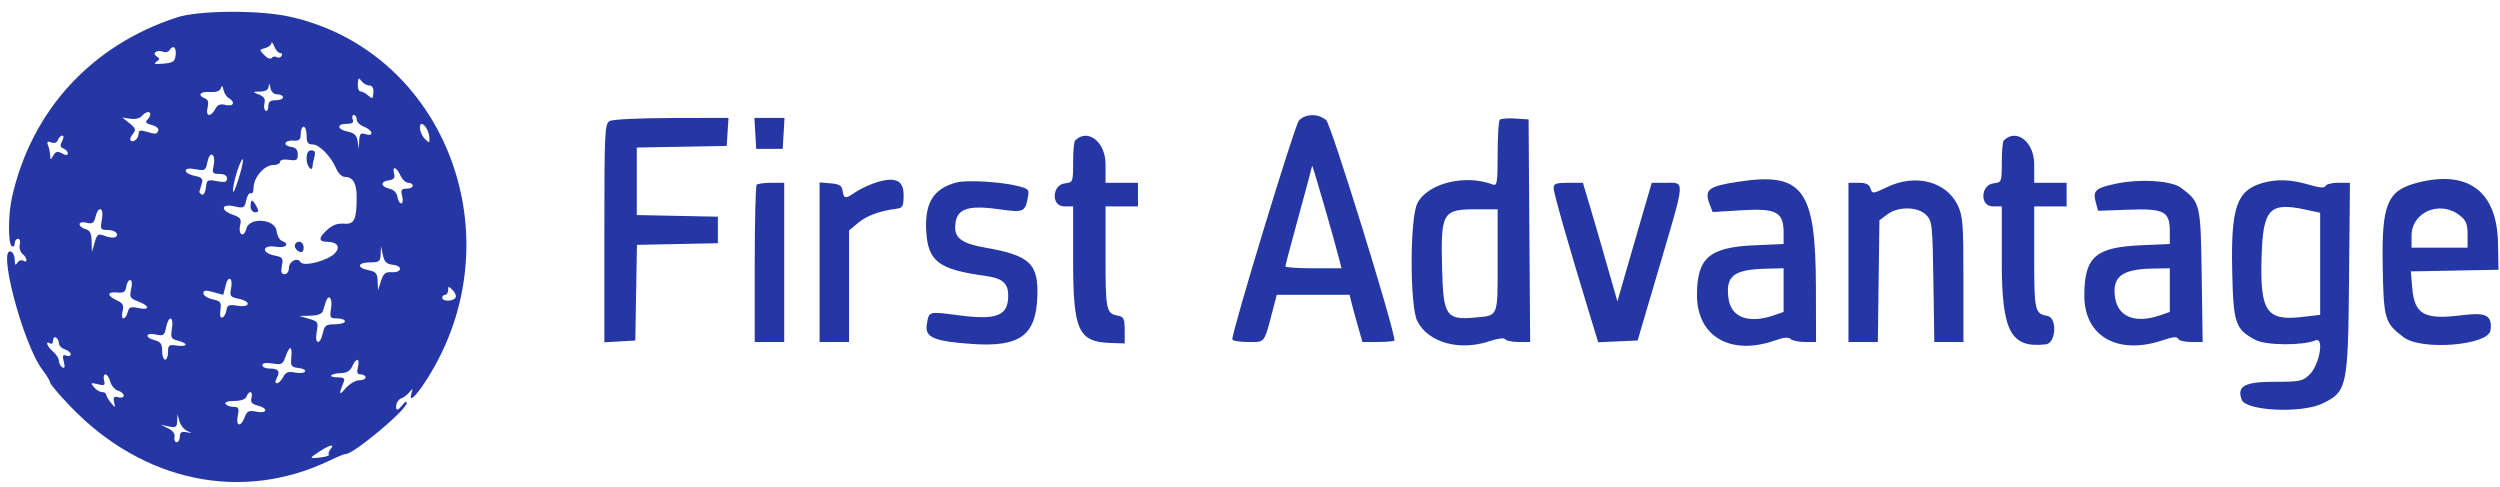
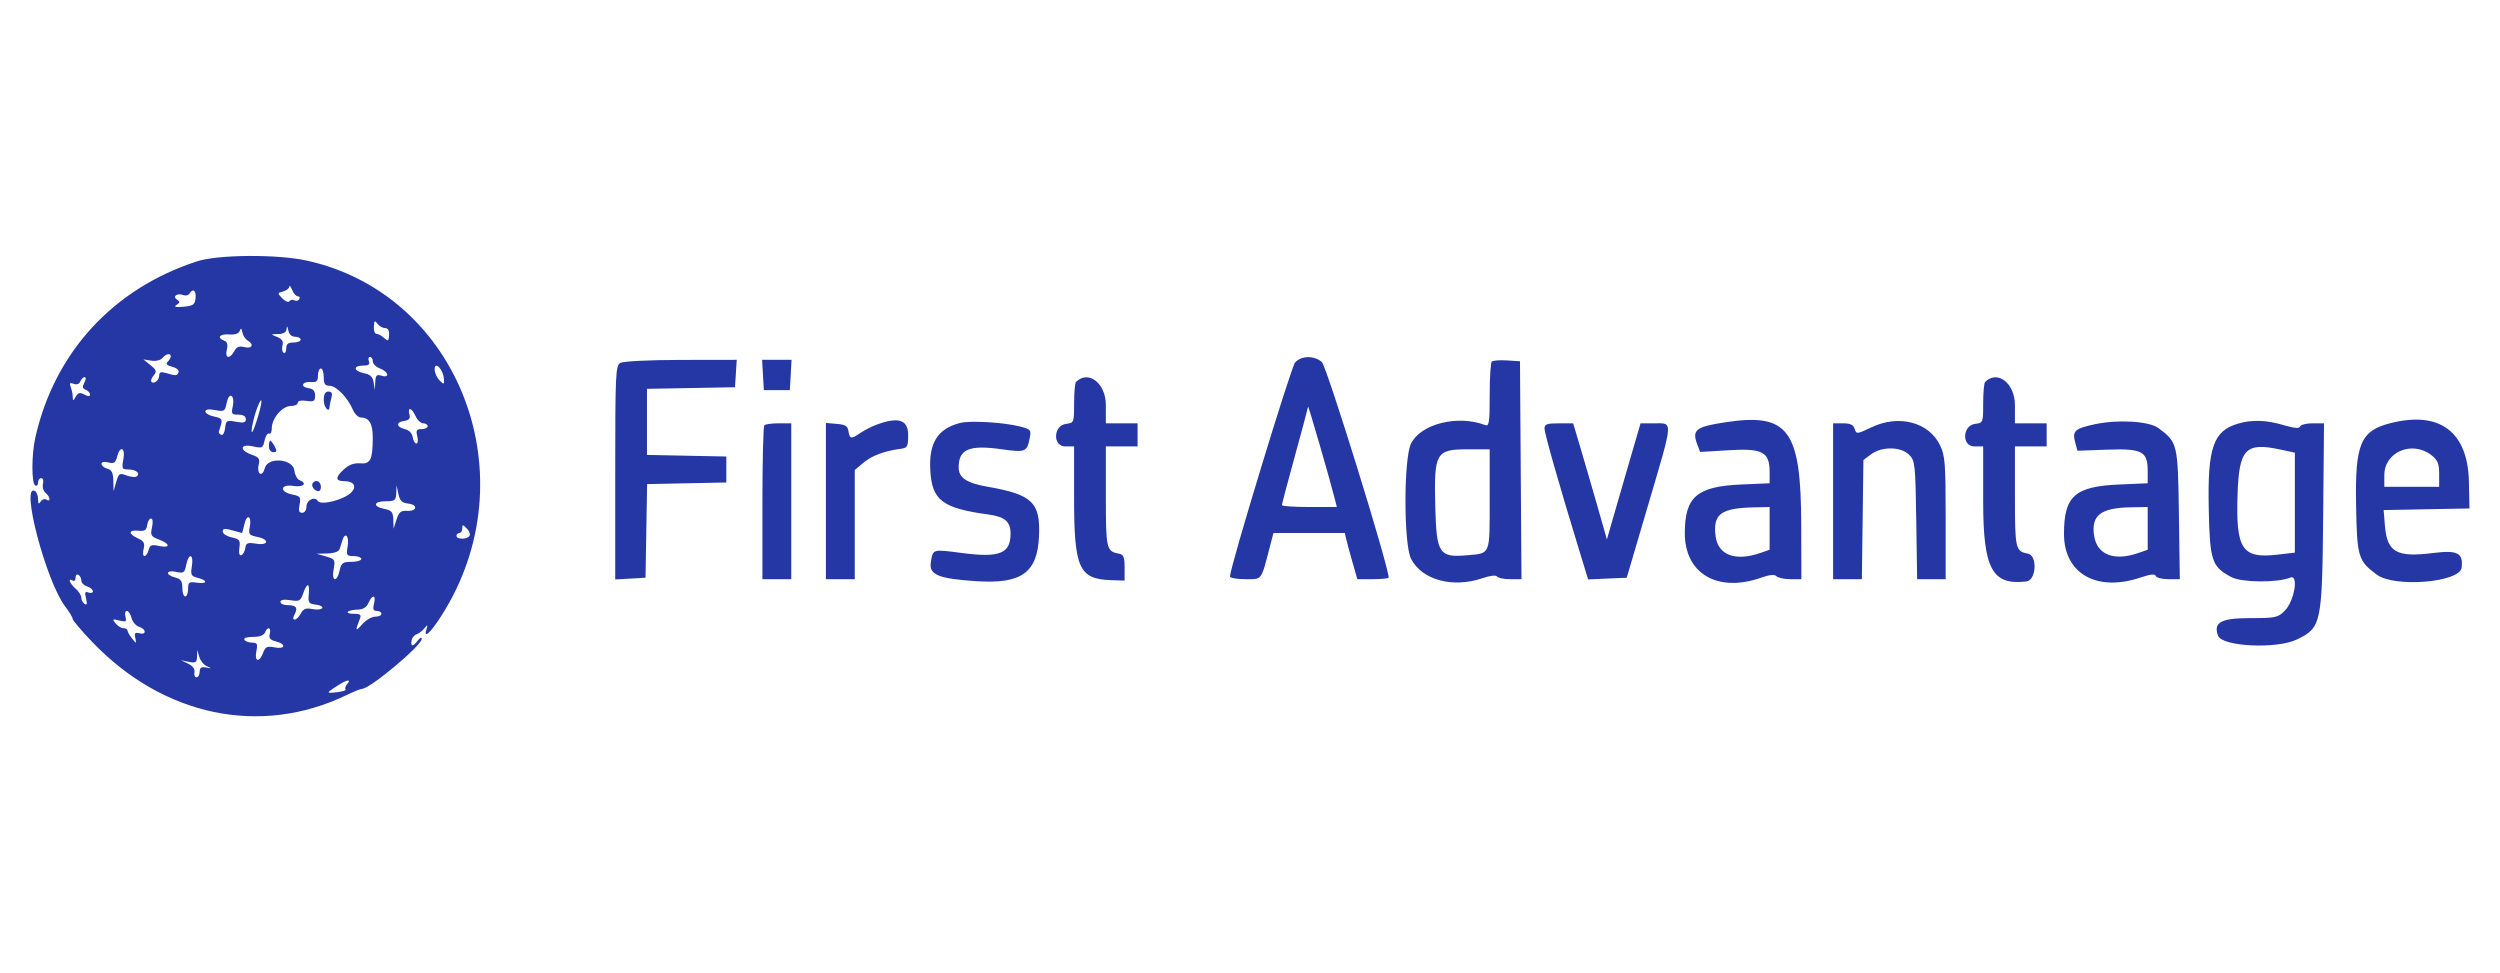
- <svg xmlns="http://www.w3.org/2000/svg" xmlns:ns1="http://vectornator.io" height="100%" style="fill-rule:nonzero;clip-rule:evenodd;stroke-linecap:round;stroke-linejoin:round;" xml:space="preserve" width="100%" version="1.1" viewBox="0 0 400 77.83">
-   <defs />
-   <g id="svgg" ns1:layerName="svgg">
-     <path d="M28.302+2.783C14.592+7.253+5.012+17.715+1.912+31.604C1.297+34.357+1.282+39.013+1.887+39.387C2.146+39.547+2.358+39.347+2.358+38.943C2.358+38.538+2.596+38.208+2.885+38.208C3.176+38.208+3.304+38.622+3.17+39.134C3.037+39.643+3.224+40.306+3.586+40.606C4.367+41.254+4.479+42.181+3.721+41.713C3.432+41.534+3.011+41.681+2.785+42.039C2.477+42.524+2.371+42.427+2.366+41.655C2.362+41.087+2.146+40.491+1.887+40.33C-0.61+38.787+3.631+55.033+6.813+59.206C7.476+60.075+8.019+60.977+8.019+61.211C8.019+61.445+9.452+63.134+11.203+64.965C22.844+77.135+38.733+80.45+52.815+73.646C53.959+73.093+55.083+72.642+55.314+72.642C56.614+72.642+65.109+65.527+65.079+64.462C65.071+64.161+64.782+64.287+64.438+64.741C63.646+65.784+63.258+65.794+63.408+64.766C63.473+64.326+63.826+63.867+64.192+63.746C64.559+63.625+65.141+63.189+65.487+62.777C66.053+62.102+66.089+62.11+65.855+62.854C65.316+64.568+66.446+63.574+68.267+60.731C82.709+38.19+71.343+8.159+46.286+2.651C41.408+1.579+31.779+1.65+28.302+2.783M44.824+8.491C45.107+8.491+45.205+8.706+45.042+8.97C44.879+9.234+44.525+9.313+44.254+9.145C43.984+8.978+43.627+9.039+43.461+9.282C43.296+9.524+42.773+9.323+42.3+8.835C41.466+7.976+41.47+7.941+42.418+7.693C42.956+7.552+43.41+7.197+43.426+6.903C43.443+6.608+43.648+6.846+43.883+7.429C44.117+8.013+44.541+8.491+44.824+8.491M28.106+8.785C27.992+9.854+27.722+10.045+26.133+10.186C24.816+10.303+24.494+10.219+25+9.891C25.587+9.512+25.598+9.363+25.068+9.021C24.265+8.504+25.097+7.905+26.089+8.285C26.475+8.434+26.931+8.328+27.103+8.051C27.676+7.123+28.239+7.535+28.106+8.785M59.082+13.679C59.553+13.679+59.782+14.08+59.738+14.825C59.678+15.837+59.583+15.892+58.925+15.296C58.516+14.926+57.954+14.623+57.678+14.623C57.401+14.623+57.206+14.089+57.243+13.436C57.3+12.446+57.398+12.367+57.835+12.964C58.123+13.357+58.684+13.679+59.082+13.679M44.372+15.094C44.873+15.094+45.283+15.307+45.283+15.566C45.283+15.825+44.752+16.038+44.104+16.038C43.228+16.038+42.925+16.287+42.925+17.009C42.925+17.543+42.732+17.861+42.497+17.716C42.262+17.571+42.18+17.03+42.315+16.514C42.492+15.838+42.248+15.45+41.445+15.129C40.335+14.685+40.336+14.682+41.627+14.653C42.511+14.632+42.945+14.359+42.989+13.797C43.031+13.249+43.122+13.329+43.257+14.033C43.385+14.697+43.803+15.094+44.372+15.094M36.609+15.707C37.715+16.344+37.359+17.107+36.104+16.792C35.236+16.574+34.815+16.74+34.436+17.449C33.705+18.814+32.854+18.646+33.215+17.207C33.424+16.373+33.299+15.934+32.795+15.741C31.528+15.255+32.025+14.604+33.573+14.722C34.546+14.796+35.158+14.592+35.32+14.14C35.505+13.62+35.617+13.683+35.761+14.387C35.867+14.906+36.249+15.5+36.609+15.707M24.057+18.302C24.057+18.509+23.829+18.907+23.55+19.185C23.19+19.546+23.403+19.782+24.291+20.005C24.987+20.179+25.446+20.571+25.328+20.89C25.103+21.502+24.885+21.515+23.231+21.013C22.457+20.778+22.17+20.884+22.17+21.403C22.17+22.187+21.32+22.893+20.892+22.464C20.743+22.315+20.905+21.849+21.254+21.429C21.799+20.773+21.725+20.535+20.731+19.731L19.575+18.796L20.87+19.002C21.616+19.12+22.389+18.936+22.696+18.566C23.282+17.86+24.057+17.71+24.057+18.302M57.075+19.115C57.075+19.511+57.606+20.036+58.255+20.283C59.659+20.817+59.876+21.902+58.491+21.462C57.708+21.214+57.535+21.39+57.476+22.492L57.406+23.821L57.214+22.577C57.071+21.644+56.677+21.265+55.634+21.056C53.916+20.712+53.801+19.811+55.475+19.811C56.374+19.811+56.632+19.621+56.433+19.104C56.284+18.715+56.367+18.396+56.619+18.396C56.87+18.396+57.075+18.72+57.075+19.115M207.822+19.296C207.156+20.033+197.17+52.828+197.17+54.281C197.17+54.521+198.304+54.717+199.689+54.717C202.494+54.717+202.212+55.102+203.758+49.175L204.282+47.17L210.109+47.17L215.935+47.17L216.252+48.467C216.427+49.18+216.889+50.879+217.28+52.241L217.991+54.717L220.552+54.717C221.961+54.717+223.113+54.6+223.113+54.456C223.113+52.607+212.968+19.881+212.19+19.222C210.909+18.136+208.84+18.171+207.822+19.296M97.524+19.377C96.761+19.822+96.698+21.187+96.698+37.312L96.698+54.766L99.175+54.624L101.651+54.481L101.78+46.829L101.91+39.177L108.384+39.046L114.858+38.915L114.858+36.792L114.858+34.67L108.373+34.539L101.887+34.407L101.887+29.008L101.887+23.609L109.08+23.479L116.274+23.349L116.417+21.108L116.561+18.868L107.455+18.882C102.152+18.891+98.004+19.097+97.524+19.377M120.848+21.344L120.991+23.821L123.113+23.821L125.236+23.821L125.378+21.344L125.521+18.868L123.113+18.868L120.705+18.868L120.848+21.344M239.959+19.161C239.774+19.346+239.623+21.819+239.623+24.657C239.623+29.172+239.529+29.782+238.876+29.531C234.416+27.82+228.38+29.324+226.77+32.547C225.556+34.977+225.556+49.001+226.77+51.382C228.535+54.843+233.56+56.218+238.409+54.566C239.669+54.137+240.661+54.018+240.821+54.277C240.971+54.519+241.932+54.717+242.958+54.717L244.823+54.717L244.699+36.91L244.575+19.104L242.435+18.964C241.258+18.887+240.144+18.976+239.959+19.161M68.697+21.96C68.757+22.939+68.71+22.955+67.972+22.218C67.538+21.784+67.183+20.969+67.183+20.408C67.183+18.985+68.603+20.441+68.697+21.96M49.057+21.698C49.057+22.81+49.264+23.113+50.023+23.113C51.104+23.113+52.973+25.035+53.809+27.005C54.112+27.718+54.716+28.302+55.152+28.302C56.476+28.302+57.076+29.328+57.069+31.58C57.058+35.189+56.696+35.929+55.008+35.787C53.969+35.7+53.159+36.016+52.248+36.865C50.941+38.082+50.964+38.673+52.319+38.686C53.95+38.702+54.513+39.489+53.608+40.489C52.508+41.704+48.579+42.735+48.086+41.938C47.569+41.101+46.226+41.802+46.226+42.91C46.226+43.44+45.916+43.868+45.531+43.868C45.017+43.868+44.905+43.515+45.104+42.521C45.346+41.311+45.225+41.144+43.913+40.882C41.761+40.451+41.941+39.127+44.104+39.478C45.74+39.744+46.451+39.047+45.081+38.522C44.711+38.38+44.339+37.676+44.256+36.958C44.03+35.018+39.898+34.689+39.425+36.574C39.256+37.246+38.905+37.64+38.627+37.468C38.354+37.299+38.261+36.645+38.419+36.014C38.662+35.048+38.481+34.788+37.278+34.368C35.209+33.647+35.37+32.539+37.475+33.013C39+33.357+39.119+33.296+39.4+32.016C39.565+31.266+39.894+30.773+40.133+30.92C40.371+31.067+40.566+30.673+40.566+30.044C40.566+28.427+42.285+26.415+43.666+26.415C44.296+26.415+44.811+26.179+44.811+25.89C44.811+25.575+45.377+25.448+46.226+25.572C47.442+25.751+47.642+25.63+47.642+24.715C47.642+23.97+47.323+23.605+46.58+23.5C45.153+23.297+45.499+22.382+46.96+22.494C47.892+22.566+48.113+22.363+48.113+21.433C48.113+20.801+48.325+20.283+48.585+20.283C48.844+20.283+49.057+20.92+49.057+21.698M9.931+22.594C9.568+23.273+9.621+23.556+10.15+23.759C10.535+23.906+10.849+24.253+10.849+24.53C10.849+24.882+10.574+24.886+9.931+24.542C9.209+24.156+8.909+24.228+8.53+24.879C8.095+25.625+8.046+25.63+8.033+24.921C8.025+24.488+7.876+23.761+7.701+23.306C7.454+22.662+7.563+22.547+8.191+22.788C8.693+22.98+9.099+22.833+9.266+22.398C9.414+22.013+9.732+21.698+9.973+21.698C10.227+21.698+10.21+22.073+9.931+22.594M172.013+22.484C171.84+22.657+171.698+24.235+171.698+25.991C171.698+29.122+171.674+29.185+170.401+29.332C168.295+29.574+168.158+33.019+170.255+33.019L171.698+33.019L171.698+41.525C171.698+52.904+172.502+54.695+177.69+54.875L179.953+54.953L179.953+52.837C179.953+51.093+179.787+50.69+179.009+50.545C176.977+50.168+176.887+49.771+176.887+41.216L176.887+33.019L179.481+33.019L182.075+33.019L182.075+31.132L182.075+29.245L179.481+29.245L176.887+29.245L176.887+26.274C176.887+22.688+174.03+20.467+172.013+22.484M320.597+22.484C320.425+22.657+320.283+24.235+320.283+25.991C320.283+29.122+320.258+29.185+318.986+29.332C316.88+29.574+316.743+33.019+318.839+33.019L320.283+33.019L320.283+41.911C320.283+53.059+321.723+55.748+327.343+55.092C328.965+54.903+329.189+50.841+327.594+50.545C325.562+50.168+325.472+49.771+325.472+41.216L325.472+33.019L328.066+33.019L330.66+33.019L330.66+31.132L330.66+29.245L328.066+29.245L325.472+29.245L325.472+26.274C325.472+22.688+322.615+20.467+320.597+22.484M49.057+25.472C49.057+26.635+49.986+27.673+50.006+26.533C50.01+26.338+50.141+25.702+50.297+25.118C50.506+24.338+50.38+24.057+49.819+24.057C49.286+24.057+49.057+24.483+49.057+25.472M34.188+26.46C33.917+27.696+34.006+27.83+35.104+27.83C35.887+27.83+36.321+28.09+36.321+28.559C36.321+29.134+35.979+29.224+34.706+28.985C33.196+28.702+33.08+28.77+32.937+30.025C32.852+30.764+32.571+31.262+32.311+31.132C32.052+31.002+31.868+30.79+31.903+30.66C31.938+30.531+32.103+29.975+32.269+29.425C32.521+28.592+32.333+28.377+31.144+28.139C30.359+27.982+29.717+27.613+29.717+27.318C29.717+26.965+30.259+26.884+31.307+27.08C32.794+27.359+32.916+27.284+33.188+25.922C33.361+25.056+33.684+24.592+33.984+24.778C34.276+24.958+34.362+25.667+34.188+26.46M38.37+27.948C37.968+29.31+37.524+30.531+37.384+30.66C37.032+30.985+37.558+28.351+38.162+26.769C39.002+24.563+39.139+25.339+38.37+27.948M214.316+41.627L214.641+42.925L210.15+42.925C207.681+42.925+205.66+42.787+205.66+42.619C205.66+42.451+206.616+38.84+207.783+34.594C208.95+30.347+209.922+26.717+209.941+26.526C209.973+26.212+213.537+38.513+214.316+41.627M64.065+28.066C64.361+28.715+64.925+29.245+65.32+29.245C65.715+29.245+66.038+29.458+66.038+29.717C66.038+29.976+65.59+30.189+65.043+30.189C64.218+30.189+64.099+30.389+64.345+31.368C64.507+32.017+64.439+32.547+64.193+32.547C63.946+32.547+63.677+32.078+63.594+31.505C63.503+30.874+63.014+30.363+62.354+30.208C60.905+29.868+60.806+29.049+62.191+28.853C63.019+28.736+63.238+28.468+63.061+27.791C62.719+26.484+63.433+26.679+64.065+28.066M139.586+29.407C138.657+29.745+137.389+30.378+136.768+30.813C135.285+31.852+135.001+31.812+134.821+30.542C134.699+29.69+134.322+29.452+132.901+29.335L131.132+29.188L131.132+41.953L131.132+54.717L133.491+54.717L135.849+54.717L135.849+45.797L135.849+36.876L137.286+35.668C138.647+34.522+140.767+33.737+143.396+33.404C144.457+33.27+144.575+33.042+144.575+31.132C144.575+28.693+143.021+28.156+139.586+29.407M153.066+29.188C149.347+30.153+147.909+32.485+148.202+37.081C148.505+41.848+150.233+43.134+157.688+44.146C160.406+44.515+161.323+45.319+161.314+47.321C161.298+50.534+159.494+51.247+153.404+50.448C148.492+49.805+148.641+49.76+148.282+51.971C147.954+53.993+149.509+54.637+155.704+55.045C163.109+55.531+165.692+53.683+165.963+47.703C166.214+42.178+164.865+40.88+157.547+39.607C154.129+39.011+152.83+38.143+152.83+36.452C152.83+33.456+154.552+32.731+159.881+33.487C163.71+34.03+163.994+33.921+164.43+31.739C164.712+30.33+164.634+30.229+162.906+29.777C160.289+29.091+154.721+28.758+153.066+29.188M278.066+29.085C273.279+29.82+272.652+30.329+273.566+32.734L274.019+33.925L278.688+33.641C284.224+33.303+285.377+33.919+285.377+37.209L285.377+39.041L280.778+39.24C273.491+39.556+271.535+41.23+271.515+47.17C271.493+53.821+276.885+56.978+283.988+54.472C285.368+53.985+286.174+53.909+286.5+54.236C286.765+54.501+287.788+54.717+288.774+54.717L290.566+54.717L290.545+45.873C290.509+30.247+288.458+27.489+278.066+29.085M302.026+29.896C299.654+31.03+299.562+31.038+299.282+30.157C299.07+29.489+298.56+29.245+297.374+29.245L295.755+29.245L295.755+41.981L295.755+54.717L298.104+54.717L300.453+54.717L300.58+44.98L300.708+35.242L301.968+34.302C303.716+32.997+306.831+33.037+308.177+34.382C309.147+35.35+309.205+35.886+309.343+45.059L309.488+54.717L311.819+54.717L314.151+54.717L314.151+44.724C314.151+35.732+314.058+34.539+313.218+32.804C311.397+29.044+306.484+27.768+302.026+29.896M338.576+29.387C335.279+30.078+334.816+30.495+335.31+32.323L335.689+33.726L340.504+33.551C346.281+33.341+347.17+33.808+347.17+37.047L347.17+39.041L342.571+39.24C335.248+39.558+333.491+41.121+333.491+47.321C333.491+53.837+338.869+56.875+346.074+54.428C347.633+53.899+348.367+53.828+348.489+54.193C348.585+54.481+349.509+54.717+350.543+54.717L352.423+54.717L352.273+44.137C352.109+32.563+352.061+32.361+348.953+30.04C347.419+28.895+342.42+28.581+338.576+29.387M361.979+29.284C357.877+30.474+356.937+33.195+357.15+43.258C357.33+51.765+357.636+52.677+360.883+54.392C362.558+55.277+368.413+55.319+370.476+54.461C371.897+53.87+371.145+58.316+369.555+59.902C368.453+61+368.045+61.085+363.839+61.085C359.13+61.085+357.85+61.802+358.683+63.973C359.366+65.752+368.273+66.167+371.565+64.573C375.554+62.642+375.686+62.024+375.85+44.458L375.992+29.245L374.12+29.245C373.091+29.245+372.17+29.479+372.075+29.765C371.955+30.127+371.125+30.055+369.356+29.53C366.574+28.704+364.246+28.626+361.979+29.284M386.85+29.217C381.959+30.462+381.055+32.605+381.23+42.537C381.381+51.124+381.548+51.689+384.615+53.98C387.503+56.137+398.204+55.25+398.487+52.83C398.766+50.439+397.81+49.942+393.886+50.436C387.85+51.197+386.308+50.335+385.948+45.996L385.734+43.422L392.749+43.291L399.764+43.16L399.675+38.811C399.507+30.616+394.898+27.167+386.85+29.217M121.069+29.56C120.896+29.733+120.755+35.464+120.755+42.296L120.755+54.717L123.113+54.717L125.472+54.717L125.472+41.981L125.472+29.245L123.428+29.245C122.303+29.245+121.242+29.387+121.069+29.56M248.585+30.1C248.585+30.896+250.971+39.264+254.3+50.139L255.714+54.759L258.867+54.62L262.02+54.481L265.632+42.217C269.676+28.49+269.623+29.245+266.546+29.245L264.28+29.245L262.596+35.024C261.669+38.202+260.433+42.472+259.848+44.513L258.785+48.224L257.049+42.155C256.094+38.816+254.851+34.546+254.287+32.665L253.262+29.245L250.923+29.245C248.98+29.245+248.585+29.39+248.585+30.1M40.094+33.019C40.094+33.553+40.409+33.962+40.818+33.962C41.396+33.962+41.441+33.772+41.038+33.019C40.76+32.5+40.434+32.075+40.314+32.075C40.193+32.075+40.094+32.5+40.094+33.019M368.845+33.53L371.226+34.04L371.226+42.21L371.226+50.379L368.376+50.71C362.596+51.381+361.576+49.851+361.858+40.945C362.097+33.423+363.148+32.308+368.845+33.53M16.305+35.142C16.018+36.669+16.083+36.792+17.168+36.792C18.411+36.792+19.181+37.487+18.444+37.942C18.202+38.092+17.46+38.007+16.794+37.755C15.687+37.334+15.548+37.423+15.146+38.812L14.708+40.33L14.665+38.616C14.633+37.32+14.393+36.842+13.679+36.656C13.16+36.52+12.736+36.173+12.736+35.884C12.736+35.567+13.18+35.471+13.855+35.64C14.773+35.871+15.029+35.703+15.279+34.706C15.755+32.809+16.669+33.197+16.305+35.142M239.623+41.717C239.623+50.912+239.806+50.459+235.935+50.809C231.407+51.219+230.932+50.52+230.739+43.157C230.498+33.992+230.777+33.491+236.119+33.491L239.623+33.491L239.623+41.717M393.568+34.468C394.577+35.261+394.811+35.84+394.811+37.534L394.811+39.623L390.33+39.623L385.849+39.623L385.849+37.714C385.849+33.91+390.417+31.989+393.568+34.468M47.17+39.336C47.17+39.698+47.488+40.116+47.877+40.265C48.359+40.45+48.585+40.239+48.585+39.608C48.585+39.097+48.267+38.679+47.877+38.679C47.488+38.679+47.17+38.975+47.17+39.336M62.884+42.369C64.529+42.558+64.286+43.664+62.624+43.551C61.674+43.486+61.339+43.77+60.955+44.966L60.474+46.462L60.426+44.988C60.385+43.743+60.158+43.47+58.962+43.231C57.016+42.842+57.179+41.981+59.198+41.981C60.671+41.981+60.855+41.841+60.905+40.684L60.961+39.387L61.261+40.802C61.496+41.911+61.847+42.25+62.884+42.369M285.377+46.416L285.377+49.908L283.892+50.426C279.817+51.846+276.969+50.808+276.559+47.753C276.072+44.122+277.364+43.114+282.665+42.989L285.377+42.925L285.377+46.416M347.17+46.416L347.17+49.908L345.684+50.426C341.664+51.827+338.866+50.734+338.407+47.582C337.923+44.259+339.5+43.057+344.458+42.972L347.17+42.925L347.17+46.416M36.967+46.177C36.73+47.365+36.856+47.536+38.162+47.798C40.228+48.211+40.077+49.254+38+48.917C36.611+48.691+36.356+48.796+36.231+49.644C36.151+50.188+35.855+50.709+35.575+50.801C35.259+50.905+35.142+50.444+35.268+49.589C35.447+48.366+35.304+48.172+34.009+47.888C33.205+47.711+32.547+47.28+32.547+46.929C32.547+46.435+32.89+46.391+34.077+46.731C34.919+46.972+35.645+47.17+35.691+47.17C35.736+47.17+35.914+46.531+36.086+45.751C36.478+43.963+37.328+44.374+36.967+46.177M20.985+46.251C20.7+47.547+20.815+47.746+22.127+48.241C24.011+48.952+24.018+49.698+22.137+49.285C20.922+49.018+20.648+49.126+20.431+49.955C20.289+50.499+19.981+50.943+19.747+50.943C19.513+50.943+19.453+50.418+19.615+49.776C19.852+48.831+19.674+48.502+18.68+48.049C17.072+47.317+17.11+46.627+18.75+46.798C19.787+46.907+20.077+46.721+20.198+45.873C20.281+45.289+20.563+44.811+20.825+44.811C21.111+44.811+21.175+45.388+20.985+46.251M72.88+47.638C72.499+48.254+70.755+48.257+70.755+47.642C70.755+47.382+70.967+47.17+71.226+47.17C71.486+47.17+71.698+46.836+71.698+46.429C71.698+45.756+71.767+45.756+72.436+46.425C72.841+46.831+73.041+47.376+72.88+47.638M52.975+49.292C52.725+50.829+52.793+50.943+53.948+50.943C54.63+50.943+55.189+51.156+55.189+51.415C55.189+51.675+54.463+51.887+53.575+51.887C52.166+51.887+51.922+52.066+51.651+53.302C51.207+55.321+50.292+55.118+50.673+53.084C50.961+51.547+50.889+51.425+49.428+51.004L47.877+50.557L49.661+50.514C50.806+50.487+51.524+50.218+51.666+49.764C51.787+49.375+51.986+48.738+52.108+48.349C52.552+46.928+53.237+47.674+52.975+49.292M27.507+52.571C27.27+54.03+27.371+54.23+28.48+54.509C30.182+54.936+30.043+55.545+28.302+55.289C27.038+55.104+26.887+55.213+26.887+56.314C26.887+56.992+26.675+57.547+26.415+57.547C26.156+57.547+25.943+56.914+25.943+56.141C25.943+55.035+25.692+54.672+24.764+54.439C23.11+54.024+23.273+53.158+24.936+53.524C26.156+53.792+26.316+53.68+26.575+52.382C26.975+50.384+27.833+50.558+27.507+52.571M9.434+54.949C9.434+55.305+9.858+55.732+10.377+55.896C10.896+56.061+11.321+56.416+11.321+56.686C11.321+56.956+11+57.053+10.607+56.903C10.041+56.685+9.958+56.883+10.204+57.866C10.423+58.735+10.354+59.004+9.974+58.769C9.677+58.585+9.434+58.127+9.434+57.751C9.434+57.374+9.009+56.703+8.491+56.258C7.528+55.435+7.163+54.424+8.019+54.953C8.278+55.113+8.491+54.901+8.491+54.481C8.491+54.061+8.703+53.849+8.962+54.009C9.222+54.17+9.434+54.593+9.434+54.949M46.61+57.193C46.478+58.561+46.603+58.743+47.767+58.876C48.485+58.959+48.955+59.217+48.81+59.451C48.666+59.684+47.939+59.753+47.195+59.604C46.136+59.392+45.726+59.55+45.31+60.327C45.017+60.874+44.566+61.321+44.306+61.321C43.992+61.321+43.992+61.027+44.306+60.439C44.878+59.371+44.54+58.962+43.082+58.962C42.476+58.962+41.981+58.722+41.981+58.429C41.981+58.085+42.555+57.989+43.598+58.158C45.061+58.395+45.261+58.288+45.696+57.04C46.334+55.21+46.795+55.287+46.61+57.193M57.269+58.726C57.045+59.618+57.158+59.906+57.732+59.906C58.149+59.906+58.491+60.118+58.491+60.377C58.491+60.637+58.021+60.849+57.447+60.849C56.873+60.849+55.901+61.433+55.286+62.146C54.236+63.366+54.168+63.17+54.958+61.203C55.226+60.535+55.039+60.377+53.981+60.377C53.262+60.377+52.822+60.228+53.005+60.045C53.188+59.862+53.913+59.703+54.617+59.691C55.479+59.677+56.048+59.323+56.362+58.608C56.991+57.174+57.638+57.259+57.269+58.726M17.639+61.053C17.797+61.685+18.351+62.336+18.869+62.5C20.063+62.879+20.118+63.869+18.928+63.558C18.229+63.376+18.088+63.537+18.255+64.329C18.462+65.311+18.452+65.312+17.724+64.415C17.315+63.911+16.981+63.327+16.981+63.117C16.981+62.908+16.689+62.736+16.331+62.736C15.974+62.736+15.39+62.382+15.034+61.95C14.452+61.243+14.513+61.196+15.639+61.476C16.725+61.746+16.859+61.662+16.646+60.847C16.51+60.329+16.613+59.906+16.875+59.906C17.137+59.906+17.48+60.422+17.639+61.053M40.237+63.658C40.054+64.354+40.296+64.655+41.224+64.888C42.969+65.326+42.785+66.222+41.023+65.87C39.805+65.626+39.527+65.757+39.148+66.754C38.518+68.411+37.698+68.229+38.042+66.509C38.284+65.302+38.182+65.094+37.351+65.094C36.815+65.094+36.245+64.882+36.085+64.623C35.911+64.342+36.478+64.151+37.487+64.151C38.557+64.151+39.28+63.891+39.452+63.443C39.852+62.4+40.518+62.582+40.237+63.658M29.964+68.952C30.805+69.319+30.793+69.339+29.835+69.158C29.035+69.006+28.774+69.178+28.774+69.855C28.774+70.35+28.546+70.755+28.267+70.755C27.989+70.755+27.836+70.383+27.927+69.929C28.031+69.411+27.648+68.891+26.9+68.534L25.708+67.963L27.005+68.231C28.121+68.461+28.308+68.343+28.349+67.386L28.396+66.274L28.714+67.409C28.888+68.034+29.451+68.728+29.964+68.952M52.892+71.859C52.603+72.208+52.482+72.608+52.623+72.748C52.763+72.889+52.133+73.091+51.222+73.198C49.397+73.411+49.401+73.342+51.294+72.129C52.866+71.121+53.609+70.996+52.892+71.859" opacity="1" fill="#2537a5" />
-   </g>
+ <svg xmlns="http://www.w3.org/2000/svg" xmlns:ns1="http://vectornator.io" xml:space="preserve" viewBox="0 0 144 56" clip-rule="evenodd" stroke-linecap="round" stroke-linejoin="round">
+   <path d="M11.333 15.058c-4.831 1.575-8.207 5.262-9.3 10.157-.217.97-.222 2.61-.009 2.742.092.057.166-.014.166-.156 0-.143.084-.259.186-.259.103 0 .148.146.1.326-.046.18.02.413.147.52.275.227.315.554.048.39-.102-.064-.25-.012-.33.114-.109.171-.146.137-.148-.135-.001-.2-.077-.41-.169-.467-.88-.544.615 5.181 1.736 6.652.234.306.425.624.425.706 0 .083.505.678 1.122 1.323 4.103 4.29 9.702 5.458 14.665 3.06.403-.195.8-.354.88-.354.459 0 3.453-2.507 3.442-2.883-.003-.106-.105-.061-.226.099-.279.367-.416.37-.363.008.023-.155.148-.316.276-.36.13-.042.335-.195.457-.34.2-.238.212-.236.13.027-.19.604.208.253.85-.749 5.09-7.943 1.084-18.527-7.747-20.468-1.719-.377-5.112-.352-6.338.047m5.823 2.011c.1 0 .134.076.077.17a.201.201 0 0 1-.278.06c-.095-.058-.22-.037-.28.05-.058.084-.242.014-.409-.158-.293-.303-.292-.316.042-.403.19-.05.35-.175.355-.278.006-.104.078-.02.161.185.083.206.232.374.332.374m-5.892.104c-.04.377-.135.444-.695.494-.464.04-.578.011-.4-.104.207-.134.211-.186.025-.307-.283-.182.01-.393.36-.26.136.053.296.016.357-.082.202-.327.4-.182.353.259m10.917 1.725c.166 0 .246.141.23.404-.02.356-.054.376-.286.166-.144-.13-.342-.238-.44-.238-.097 0-.165-.188-.152-.418.02-.349.054-.377.208-.166.102.138.3.252.44.252m-5.184.498c.176 0 .32.075.32.167 0 .09-.186.166-.415.166-.309 0-.415.088-.415.342 0 .188-.068.3-.151.25-.083-.052-.112-.242-.064-.424.062-.238-.024-.375-.307-.488-.391-.157-.39-.158.064-.168.312-.008.465-.104.48-.302.015-.193.047-.165.095.083.045.234.192.374.393.374m-2.736.216c.39.225.264.494-.178.383-.306-.077-.454-.019-.588.231-.258.481-.557.422-.43-.085.073-.294.03-.449-.148-.517-.447-.17-.272-.4.274-.359.343.026.558-.046.616-.205.065-.183.104-.16.155.087.037.183.172.392.299.465m-4.424.915c0 .073-.08.213-.178.311-.127.127-.052.21.26.289.246.061.408.2.366.312-.079.216-.156.22-.739.043-.273-.083-.374-.045-.374.138 0 .276-.3.525-.45.374-.053-.053.005-.217.128-.365.192-.231.166-.315-.185-.599l-.407-.329.456.073c.263.041.536-.024.644-.154.206-.249.48-.302.48-.093m11.635.286c0 .14.188.325.416.412.495.188.571.57.083.415-.276-.087-.337-.025-.357.363l-.025.469-.068-.439c-.05-.328-.189-.462-.556-.536-.606-.12-.646-.438-.056-.438.316 0 .407-.067.337-.25-.052-.137-.023-.249.066-.249.088 0 .16.114.16.253m53.126.064c-.235.26-3.754 11.817-3.754 12.33 0 .084.4.153.887.153.989 0 .89.136 1.434-1.953l.185-.707H77.458l.111.457c.062.252.225.85.363 1.33l.25.873h.903c.496 0 .902-.041.902-.092 0-.652-3.575-12.185-3.85-12.417-.45-.383-1.18-.37-1.538.026m-38.87.029c-.27.157-.292.638-.292 6.32v6.151l.873-.05.872-.05.046-2.697.046-2.696 2.281-.047 2.282-.046v-1.496l-2.286-.046-2.285-.046v-3.806l2.535-.046 2.535-.046.05-.79.05-.789-3.208.005c-1.869.003-3.33.076-3.5.175m8.22.693.05.873h1.496l.05-.873.05-.873h-1.697l.05.873m41.977-.77c-.065.066-.118.937-.118 1.938 0 1.59-.034 1.806-.264 1.717-1.571-.603-3.699-.073-4.266 1.063-.428.856-.428 5.799 0 6.638.622 1.22 2.393 1.704 4.102 1.122.444-.151.793-.193.85-.102.053.085.391.155.753.155h.657l-.044-6.275-.043-6.276-.754-.049c-.415-.027-.808.004-.873.07m-60.355.986c.021.345.005.35-.255.09-.153-.152-.279-.44-.279-.637 0-.501.5.012.534.547m-6.921-.092c0 .392.073.498.34.498.381 0 1.04.678 1.334 1.372.107.251.32.457.474.457.466 0 .678.362.675 1.155-.004 1.272-.131 1.533-.726 1.483-.366-.03-.652.08-.973.38-.46.429-.452.637.025.642.575.005.773.282.454.635-.387.428-1.772.791-1.946.51-.182-.295-.655-.047-.655.343 0 .187-.11.338-.245.338-.181 0-.22-.125-.15-.475.085-.427.042-.485-.42-.578-.759-.152-.695-.618.067-.494.577.093.827-.152.345-.337-.13-.05-.262-.298-.291-.551-.08-.684-1.536-.8-1.703-.136-.06.237-.183.376-.281.315-.096-.06-.129-.29-.073-.512.085-.34.022-.432-.402-.58-.73-.254-.673-.645.069-.478.537.121.58.1.678-.351.059-.264.175-.438.259-.386.084.051.152-.087.152-.31 0-.569.606-1.278 1.093-1.278.222 0 .403-.083.403-.185 0-.111.2-.156.499-.112.428.063.499.02.499-.302 0-.263-.112-.391-.374-.428-.503-.072-.381-.394.134-.355.328.026.406-.046.406-.374 0-.223.075-.405.166-.405.092 0 .167.224.167.499m-13.789.315c-.128.24-.11.34.077.411.136.052.247.174.247.272 0 .124-.097.125-.324.004-.254-.136-.36-.11-.494.119-.153.263-.17.264-.175.015a2.017 2.017 0 0 0-.117-.57c-.087-.227-.048-.267.173-.182.177.067.32.016.379-.138.052-.135.164-.246.249-.246.09 0 .083.132-.015.315m57.12-.038c-.061.06-.111.617-.111 1.236 0 1.103-.009 1.125-.457 1.177-.742.085-.79 1.3-.052 1.3h.509v2.997c0 4.01.283 4.641 2.112 4.705l.797.027v-.746c0-.614-.058-.756-.333-.807-.716-.133-.747-.273-.747-3.288v-2.889h1.828v-1.33h-1.828v-1.047c0-1.263-1.007-2.046-1.718-1.335m52.363 0c-.061.06-.111.617-.111 1.236 0 1.103-.009 1.125-.457 1.177-.742.085-.79 1.3-.052 1.3h.509v3.133c0 3.929.508 4.876 2.488 4.645.572-.066.651-1.498.089-1.602-.716-.133-.748-.273-.748-3.288v-2.889h1.828v-1.33h-1.828v-1.047c0-1.263-1.007-2.046-1.718-1.335m-95.694 1.053c0 .41.327.775.334.374a3.32 3.32 0 0 1 .103-.5c.073-.274.029-.373-.169-.373-.188 0-.268.15-.268.499m-5.24.348c-.096.435-.064.483.322.483.276 0 .43.091.43.257 0 .202-.121.234-.57.15-.532-.1-.573-.076-.623.366-.03.26-.13.436-.22.39-.092-.045-.157-.12-.145-.166.013-.046.07-.241.13-.435.088-.294.022-.37-.397-.453-.277-.056-.503-.186-.503-.29 0-.124.191-.153.56-.084.524.099.567.072.663-.408.061-.305.175-.468.28-.403.104.063.134.313.073.593m1.473.524c-.141.48-.298.91-.347.956-.124.114.061-.814.274-1.371.296-.778.344-.504.073.415m62.006 4.82.115.458h-1.583c-.87 0-1.582-.048-1.582-.108 0-.059.337-1.331.748-2.828.411-1.496.754-2.776.76-2.843.011-.11 1.267 4.224 1.542 5.322m-52.95-4.78c.104.23.303.416.442.416.14 0 .253.075.253.167 0 .09-.158.166-.35.166-.291 0-.333.07-.247.415.058.23.034.416-.053.416s-.182-.165-.211-.367a.56.56 0 0 0-.437-.457c-.51-.12-.546-.409-.058-.478.292-.041.37-.136.307-.374-.12-.46.131-.392.354.097m26.614.472a5.19 5.19 0 0 0-.993.496c-.523.366-.623.352-.686-.096-.043-.3-.176-.384-.677-.425l-.623-.052v8.997h1.662v-6.287l.507-.426c.48-.404 1.227-.68 2.153-.798.374-.047.415-.128.415-.8 0-.86-.547-1.05-1.758-.609m4.75-.077c-1.31.34-1.817 1.162-1.713 2.782.106 1.68.715 2.133 3.343 2.49.958.13 1.28.413 1.278 1.118-.006 1.133-.642 1.384-2.788 1.102-1.731-.226-1.679-.242-1.805.537-.116.713.432.94 2.615 1.084 2.61.17 3.52-.48 3.616-2.588.088-1.947-.387-2.404-2.966-2.853-1.205-.21-1.662-.516-1.662-1.112 0-1.056.606-1.311 2.484-1.045 1.35.192 1.45.153 1.604-.616.099-.496.072-.532-.538-.691-.922-.242-2.884-.36-3.467-.208m44.051-.036c-1.687.259-1.908.438-1.585 1.286l.16.42 1.645-.1c1.951-.12 2.357.098 2.357 1.257v.646l-1.621.07c-2.568.111-3.257.701-3.264 2.794-.008 2.344 1.892 3.457 4.395 2.574.487-.172.771-.199.886-.084.093.094.454.17.801.17h.632l-.008-3.117c-.013-5.507-.735-6.478-4.398-5.916m8.444.286c-.836.4-.868.402-.967.092-.075-.236-.254-.322-.672-.322h-.571v8.977h1.656l.045-3.431.045-3.432.444-.331c.616-.46 1.714-.446 2.188.028.342.34.362.53.411 3.762l.051 3.404H112.07v-3.522c0-3.169-.033-3.589-.329-4.2-.641-1.326-2.373-1.775-3.944-1.025m12.881-.18c-1.162.244-1.325.39-1.151 1.035l.133.494 1.697-.061c2.036-.074 2.35.09 2.35 1.232v.703l-1.621.07c-2.581.112-3.2.663-3.2 2.848 0 2.296 1.895 3.366 4.434 2.504.55-.186.808-.211.851-.083.034.102.36.185.724.185h.663l-.053-3.729c-.058-4.078-.075-4.15-1.17-4.968-.541-.403-2.302-.514-3.657-.23m8.247-.036c-1.445.42-1.776 1.378-1.701 4.925.063 2.998.171 3.32 1.315 3.923.59.312 2.654.327 3.381.025.501-.209.236 1.358-.325 1.917-.388.387-.532.417-2.014.417-1.66 0-2.111.253-1.817 1.018.241.627 3.379.773 4.54.211 1.405-.68 1.452-.898 1.51-7.088l.05-5.362h-.66c-.363 0-.687.083-.721.184-.042.127-.334.102-.958-.083-.98-.291-1.801-.319-2.6-.087m8.765-.023c-1.723.438-2.042 1.193-1.98 4.694.053 3.026.112 3.225 1.193 4.032 1.017.76 4.789.448 4.888-.405.099-.843-.238-1.018-1.621-.844-2.127.269-2.671-.035-2.798-1.564l-.075-.907 2.472-.047 2.472-.046-.031-1.532c-.059-2.889-1.684-4.104-4.52-3.381m-93.664.12c-.061.061-.111 2.081-.111 4.489v4.377h1.662v-8.977h-.72c-.396 0-.77.05-.831.111m44.938.19c0 .281.84 3.23 2.014 7.063l.498 1.628 1.111-.05 1.112-.048 1.273-4.322c1.425-4.838 1.406-4.572.322-4.572h-.799l-.593 2.037c-.327 1.12-.763 2.625-.969 3.344l-.375 1.308-.611-2.139a354.422 354.422 0 0 0-.974-3.344l-.36-1.206h-.825c-.685 0-.824.051-.824.302m-73.475 1.028c0 .188.111.333.255.333.204 0 .22-.067.078-.333-.098-.183-.213-.332-.255-.332-.043 0-.078.15-.078.332m115.856.18.839.18v5.758l-1.004.117c-2.037.236-2.397-.303-2.297-3.441.084-2.651.454-3.044 2.462-2.614m-124.24.569c-.1.538-.078.581.305.581.438 0 .709.245.45.405-.086.053-.348.023-.582-.066-.39-.148-.44-.117-.581.373l-.154.535-.016-.604c-.01-.457-.095-.625-.347-.69-.183-.049-.332-.171-.332-.273 0-.112.156-.146.394-.086.324.081.414.022.502-.33.168-.668.49-.53.361.155m78.7 2.317c0 3.24.065 3.08-1.3 3.204-1.595.144-1.762-.102-1.83-2.697-.085-3.23.013-3.406 1.896-3.406h1.235v2.899m54.252-2.555c.355.28.438.483.438 1.08v.737h-3.159v-.673c0-1.34 1.61-2.018 2.721-1.144M17.983 27.939c0 .128.112.275.249.328.17.065.25-.01.25-.232 0-.18-.113-.327-.25-.327s-.25.104-.25.232m5.538 1.068c.58.067.495.457-.091.417-.335-.023-.453.077-.588.499l-.17.527-.017-.52c-.014-.438-.094-.535-.516-.619-.686-.137-.628-.44.083-.44.52 0 .584-.05.602-.457l.02-.457.105.498c.083.391.207.51.572.552m78.41 1.427v1.23l-.523.183c-1.436.5-2.44.134-2.585-.942-.171-1.28.284-1.635 2.152-1.68l.956-.022v1.23m21.777 0v1.231l-.524.183c-1.417.494-2.403.108-2.565-1.002-.17-1.172.386-1.595 2.133-1.625l.956-.017v1.23m-109.32-.084c-.084.419-.04.48.421.572.728.145.675.513-.057.394-.49-.08-.58-.043-.623.256-.029.192-.133.376-.232.408-.11.037-.152-.126-.108-.427.063-.431.013-.5-.443-.6-.284-.062-.516-.214-.516-.338 0-.174.121-.19.54-.07.296.085.552.155.568.155.016 0 .079-.225.14-.5.138-.63.437-.485.31.15m-5.632.026c-.1.457-.06.527.402.702.664.25.667.513.004.368-.428-.094-.525-.056-.601.236-.05.192-.16.348-.242.348-.082 0-.103-.185-.046-.411.083-.333.02-.45-.33-.609-.566-.258-.553-.501.025-.44.366.038.468-.028.51-.327.03-.206.129-.374.221-.374.101 0 .124.203.057.508m18.288.488c-.134.217-.749.218-.749.002 0-.092.075-.167.166-.167.092 0 .167-.117.167-.26 0-.238.024-.238.26-.002.142.143.213.335.156.427m-7.015.583c-.088.542-.064.582.343.582.24 0 .438.075.438.166 0 .092-.256.167-.57.167-.496 0-.582.063-.677.498-.157.712-.48.64-.345-.076.102-.542.076-.585-.439-.733l-.546-.158.628-.015c.404-.01.657-.105.707-.265l.156-.498c.156-.501.398-.238.305.332m-8.975 1.156c-.083.514-.048.584.343.683.6.15.55.365-.063.275-.445-.066-.498-.027-.498.36 0 .24-.075.435-.167.435-.09 0-.166-.223-.166-.495 0-.39-.088-.518-.416-.6-.582-.146-.525-.451.061-.322.43.094.486.055.578-.403.14-.704.443-.643.328.067m-6.369.838c0 .125.15.276.332.334.183.058.333.183.333.278 0 .095-.113.13-.252.076-.2-.077-.228-.007-.142.34.078.306.053.4-.08.318a.466.466 0 0 1-.191-.359c0-.133-.15-.37-.332-.526-.34-.29-.468-.646-.167-.46.092.056.167-.018.167-.166 0-.148.074-.223.166-.166.091.056.166.205.166.33m13.101.792c-.046.482-.002.546.408.593.253.029.419.12.368.202-.051.082-.307.107-.57.054-.373-.075-.517-.019-.664.255-.103.193-.262.35-.354.35-.11 0-.11-.103 0-.31.202-.377.083-.521-.431-.521-.214 0-.388-.085-.388-.188 0-.121.202-.155.57-.095.515.083.586.045.74-.394.224-.645.387-.618.321.054m3.757.54c-.08.314-.04.416.163.416.147 0 .267.074.267.166 0 .091-.165.166-.368.166-.202 0-.544.206-.761.457-.37.43-.394.36-.116-.332.095-.236.029-.291-.344-.291-.253 0-.409-.053-.344-.117.064-.065.32-.12.568-.125.304-.005.504-.13.615-.382.222-.505.45-.475.32.042m-13.966.82c.055.223.25.452.433.51.42.133.44.482.02.373-.246-.065-.295-.008-.236.271.073.346.07.347-.187.03-.145-.177-.262-.383-.262-.457 0-.073-.103-.134-.23-.134-.125 0-.331-.125-.456-.277-.206-.25-.184-.266.213-.167.382.095.43.066.355-.222-.048-.182-.012-.331.08-.331.093 0 .214.181.27.404m7.963.918c-.064.245.021.351.348.433.615.155.55.47-.07.346-.43-.085-.528-.04-.661.312-.222.584-.511.52-.39-.086.085-.426.05-.499-.244-.499-.189 0-.39-.075-.446-.166-.061-.099.139-.166.494-.166.377 0 .632-.092.693-.25.14-.367.375-.303.276.076m-3.62 1.866c.296.129.292.136-.045.072-.282-.053-.374.007-.374.246 0 .174-.08.317-.179.317-.098 0-.152-.131-.12-.291.037-.183-.098-.366-.362-.492l-.42-.201.457.095c.394.08.46.039.474-.298l.017-.392.111.4c.062.22.26.465.441.544M20 39.4c-.102.123-.144.264-.095.313.05.05-.172.121-.493.159-.644.075-.642.05.025-.377.554-.355.816-.4.563-.095" fill-rule="evenodd" fill="#2537a5" ns1:layerName="svgg" />
</svg>
